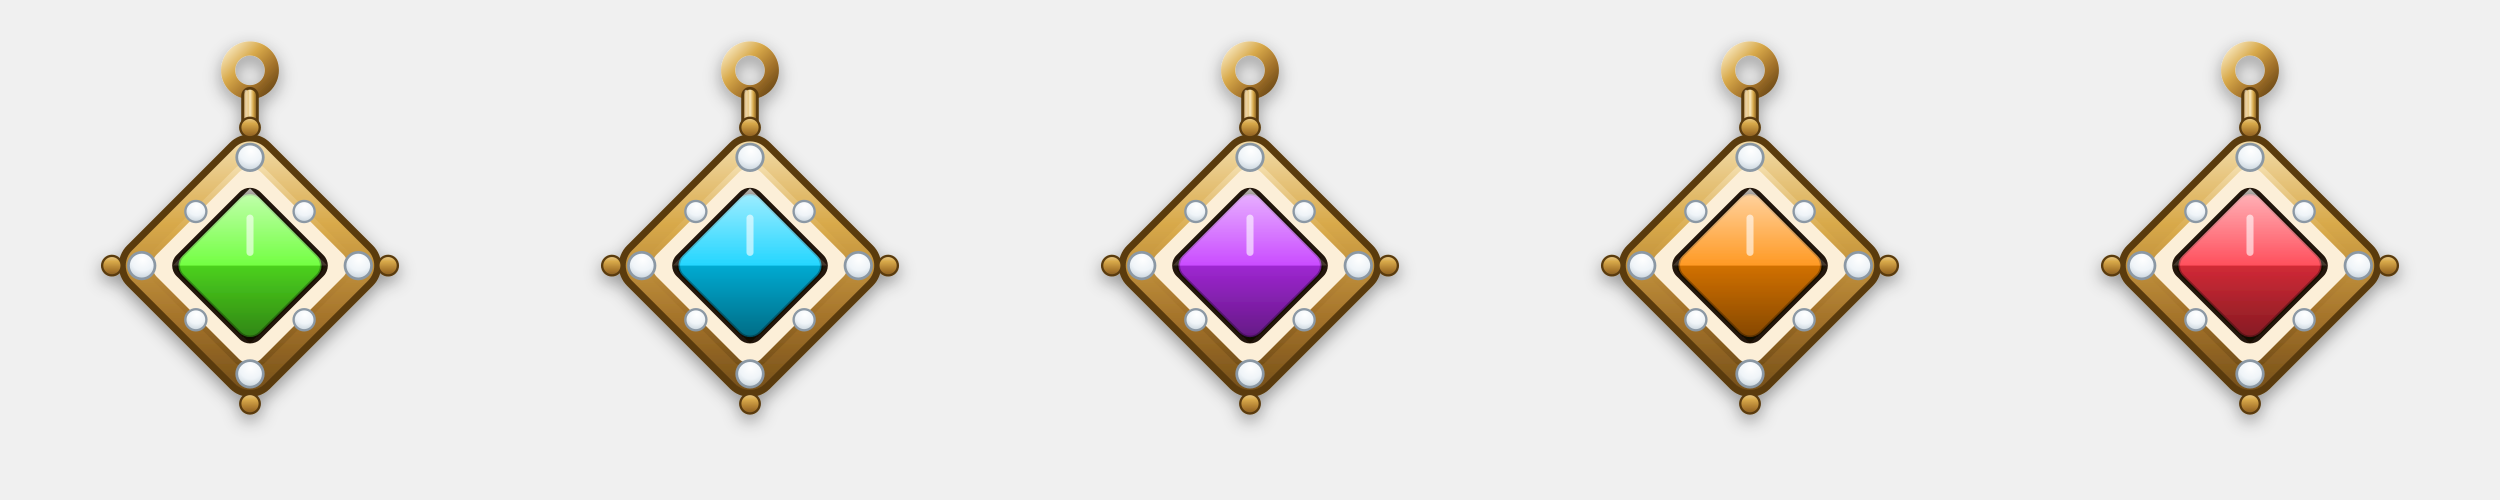
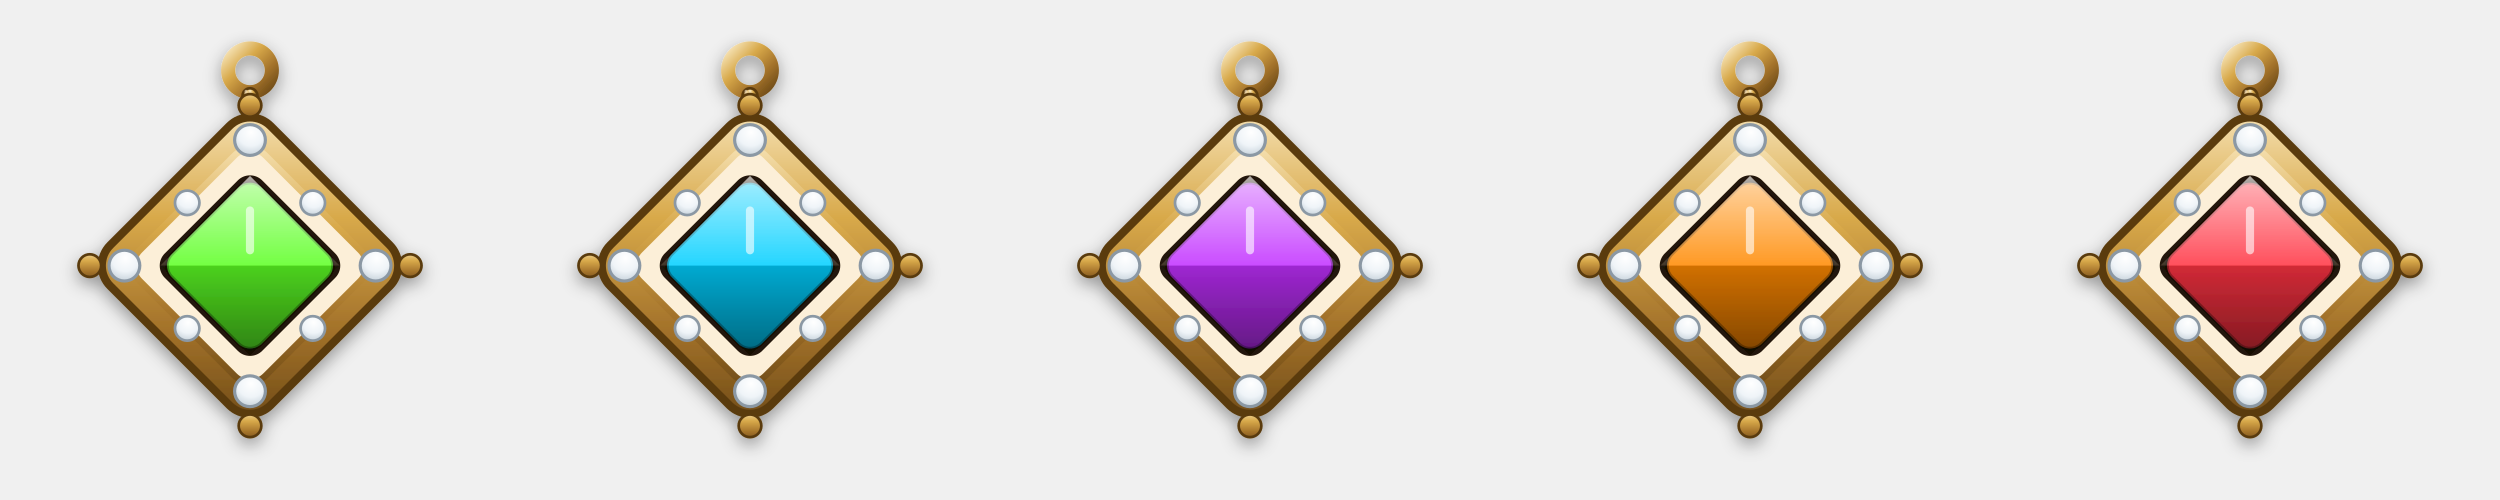
<svg xmlns="http://www.w3.org/2000/svg" xmlns:xlink="http://www.w3.org/1999/xlink" width="320" height="64" viewBox="0 0 320 64" role="img" aria-labelledby="title desc">
  <view id="sessions" viewBox="0 0 64 64" />
  <view id="consultations" viewBox="64 0 64 64" />
  <view id="content" viewBox="128 0 64 64" />
  <view id="notes" viewBox="192 0 64 64" />
  <view id="info" viewBox="256 0 64 64" />
  <defs>
    <linearGradient id="gold-metal" x1="0" y1="0" x2="1" y2="1">
      <stop offset="0" stop-color="#F7E4B8" />
      <stop offset=".35" stop-color="#D8A94A" />
      <stop offset=".7" stop-color="#A3722A" />
      <stop offset="1" stop-color="#6E4A16" />
    </linearGradient>
    <radialGradient id="pave-diamond" cx=".35" cy=".3" r=".8">
      <stop offset="0" stop-color="#FFFFFF" />
      <stop offset=".55" stop-color="#EFF4F8" />
      <stop offset="1" stop-color="#C3CFD8" />
    </radialGradient>
    <linearGradient id="rod-metal" x1="0" y1="0" x2="1" y2="0">
      <stop offset="0" stop-color="#6E4A16" />
      <stop offset=".28" stop-color="#D8A94A" />
      <stop offset=".5" stop-color="#F9EAC2" />
      <stop offset=".72" stop-color="#D8A94A" />
      <stop offset="1" stop-color="#6E4A16" />
    </linearGradient>
    <linearGradient id="stone-facet-highlight" x1="0" y1="0" x2="1" y2="1">
      <stop offset="0" stop-color="#FFFFFF" stop-opacity=".65" />
      <stop offset=".5" stop-color="#FFFFFF" stop-opacity=".14" />
      <stop offset="1" stop-color="#FFFFFF" stop-opacity="0" />
    </linearGradient>
    <linearGradient id="stone-facet-shadow" x1="0" y1="0" x2="1" y2="1">
      <stop offset="0" stop-color="#000000" stop-opacity="0" />
      <stop offset=".5" stop-color="#000000" stop-opacity=".18" />
      <stop offset="1" stop-color="#000000" stop-opacity=".5" />
    </linearGradient>
    <filter id="pendant-shadow" x="-40%" y="-30%" width="180%" height="170%">
      <feGaussianBlur in="SourceAlpha" stdDeviation="1.1" result="blur" />
      <feOffset in="blur" dy=".8" result="off" />
      <feComponentTransfer in="off" result="shadow">
        <feFuncA type="linear" slope=".38" />
      </feComponentTransfer>
      <feMerge>
        <feMergeNode in="shadow" />
        <feMergeNode in="SourceGraphic" />
      </feMerge>
    </filter>
    <g id="pendant-chrome">
      <circle cx="32" cy="9" r="2.8" fill="none" stroke="url(#gold-metal)" stroke-width="1.8" />
      <rect x="31.05" y="11.3" width="1.9" height="5.4" rx=".95" fill="url(#rod-metal)" stroke="#5A3B10" stroke-width=".35" />
      <line x1="31.5" y1="11.7" x2="31.5" y2="16" stroke="#FCEFD8" stroke-width=".4" stroke-linecap="round" opacity=".6" />
-       <g transform="translate(32 34) rotate(45)">
+       <g transform="translate(32 34) rotate(45) scale(1.16)">
        <rect x="-12.5" y="-12.5" width="25" height="25" rx="3.2" fill="url(#gold-metal)" stroke="#5A3B10" stroke-width=".9" />
        <rect x="-9.8" y="-9.8" width="19.6" height="19.6" rx="2.4" fill="#FCEFD8" stroke="url(#gold-metal)" stroke-width=".7" />
        <circle cx="-9.8" cy="-9.8" r="1.7" fill="url(#pave-diamond)" stroke="#8B98A4" stroke-width=".35" />
        <circle cx="9.8" cy="-9.8" r="1.7" fill="url(#pave-diamond)" stroke="#8B98A4" stroke-width=".35" />
        <circle cx="9.8" cy="9.8" r="1.7" fill="url(#pave-diamond)" stroke="#8B98A4" stroke-width=".35" />
        <circle cx="-9.8" cy="9.8" r="1.7" fill="url(#pave-diamond)" stroke="#8B98A4" stroke-width=".35" />
        <circle cx="0" cy="-9.8" r="1.35" fill="url(#pave-diamond)" stroke="#8B98A4" stroke-width=".3" />
        <circle cx="9.8" cy="0" r="1.35" fill="url(#pave-diamond)" stroke="#8B98A4" stroke-width=".3" />
        <circle cx="0" cy="9.8" r="1.35" fill="url(#pave-diamond)" stroke="#8B98A4" stroke-width=".3" />
        <circle cx="-9.8" cy="0" r="1.35" fill="url(#pave-diamond)" stroke="#8B98A4" stroke-width=".3" />
        <circle cx="-12.5" cy="-12.5" r="1.25" fill="url(#gold-metal)" stroke="#5A3B10" stroke-width=".3" />
        <circle cx="12.5" cy="-12.5" r="1.25" fill="url(#gold-metal)" stroke="#5A3B10" stroke-width=".3" />
        <circle cx="12.5" cy="12.5" r="1.25" fill="url(#gold-metal)" stroke="#5A3B10" stroke-width=".3" />
        <circle cx="-12.5" cy="12.5" r="1.25" fill="url(#gold-metal)" stroke="#5A3B10" stroke-width=".3" />
      </g>
    </g>
    <g id="pendant-stone">
-       <g transform="translate(32 34) rotate(45)">
+       <g transform="translate(32 34) rotate(45) scale(1.16)">
        <rect x="-7.6" y="-7.6" width="15.2" height="15.2" rx="1.9" fill="#241608" />
        <rect x="-7" y="-7" width="14" height="14" rx="1.8" fill="currentColor" stroke="#000000" stroke-opacity=".3" stroke-width=".4" />
        <path d="M-7 -7 7 -7 -7 7Z" fill="url(#stone-facet-highlight)" />
        <path d="M7 -7 7 7 -7 7Z" fill="url(#stone-facet-shadow)" />
        <path d="M-4.3 -4.3 -1.2 -1.2" stroke="#FFFFFF" stroke-width=".9" stroke-linecap="round" opacity=".6" />
      </g>
    </g>
  </defs>
  <g id="sessions-icon" filter="url(#pendant-shadow)">
    <use href="#pendant-chrome" xlink:href="#pendant-chrome" />
    <use href="#pendant-stone" xlink:href="#pendant-stone" color="#5CFF24" />
  </g>
  <g id="consultations-icon" transform="translate(64 0)" filter="url(#pendant-shadow)">
    <use href="#pendant-chrome" xlink:href="#pendant-chrome" />
    <use href="#pendant-stone" xlink:href="#pendant-stone" color="#00CFFF" />
  </g>
  <g id="content-icon" transform="translate(128 0)" filter="url(#pendant-shadow)">
    <use href="#pendant-chrome" xlink:href="#pendant-chrome" />
    <use href="#pendant-stone" xlink:href="#pendant-stone" color="#C12FFF" />
  </g>
  <g id="notes-icon" transform="translate(192 0)" filter="url(#pendant-shadow)">
    <use href="#pendant-chrome" xlink:href="#pendant-chrome" />
    <use href="#pendant-stone" xlink:href="#pendant-stone" color="#FF8900" />
  </g>
  <g id="info-icon" transform="translate(256 0)" filter="url(#pendant-shadow)">
    <use href="#pendant-chrome" xlink:href="#pendant-chrome" />
    <use href="#pendant-stone" xlink:href="#pendant-stone" color="#FF3342" />
  </g>
</svg>
